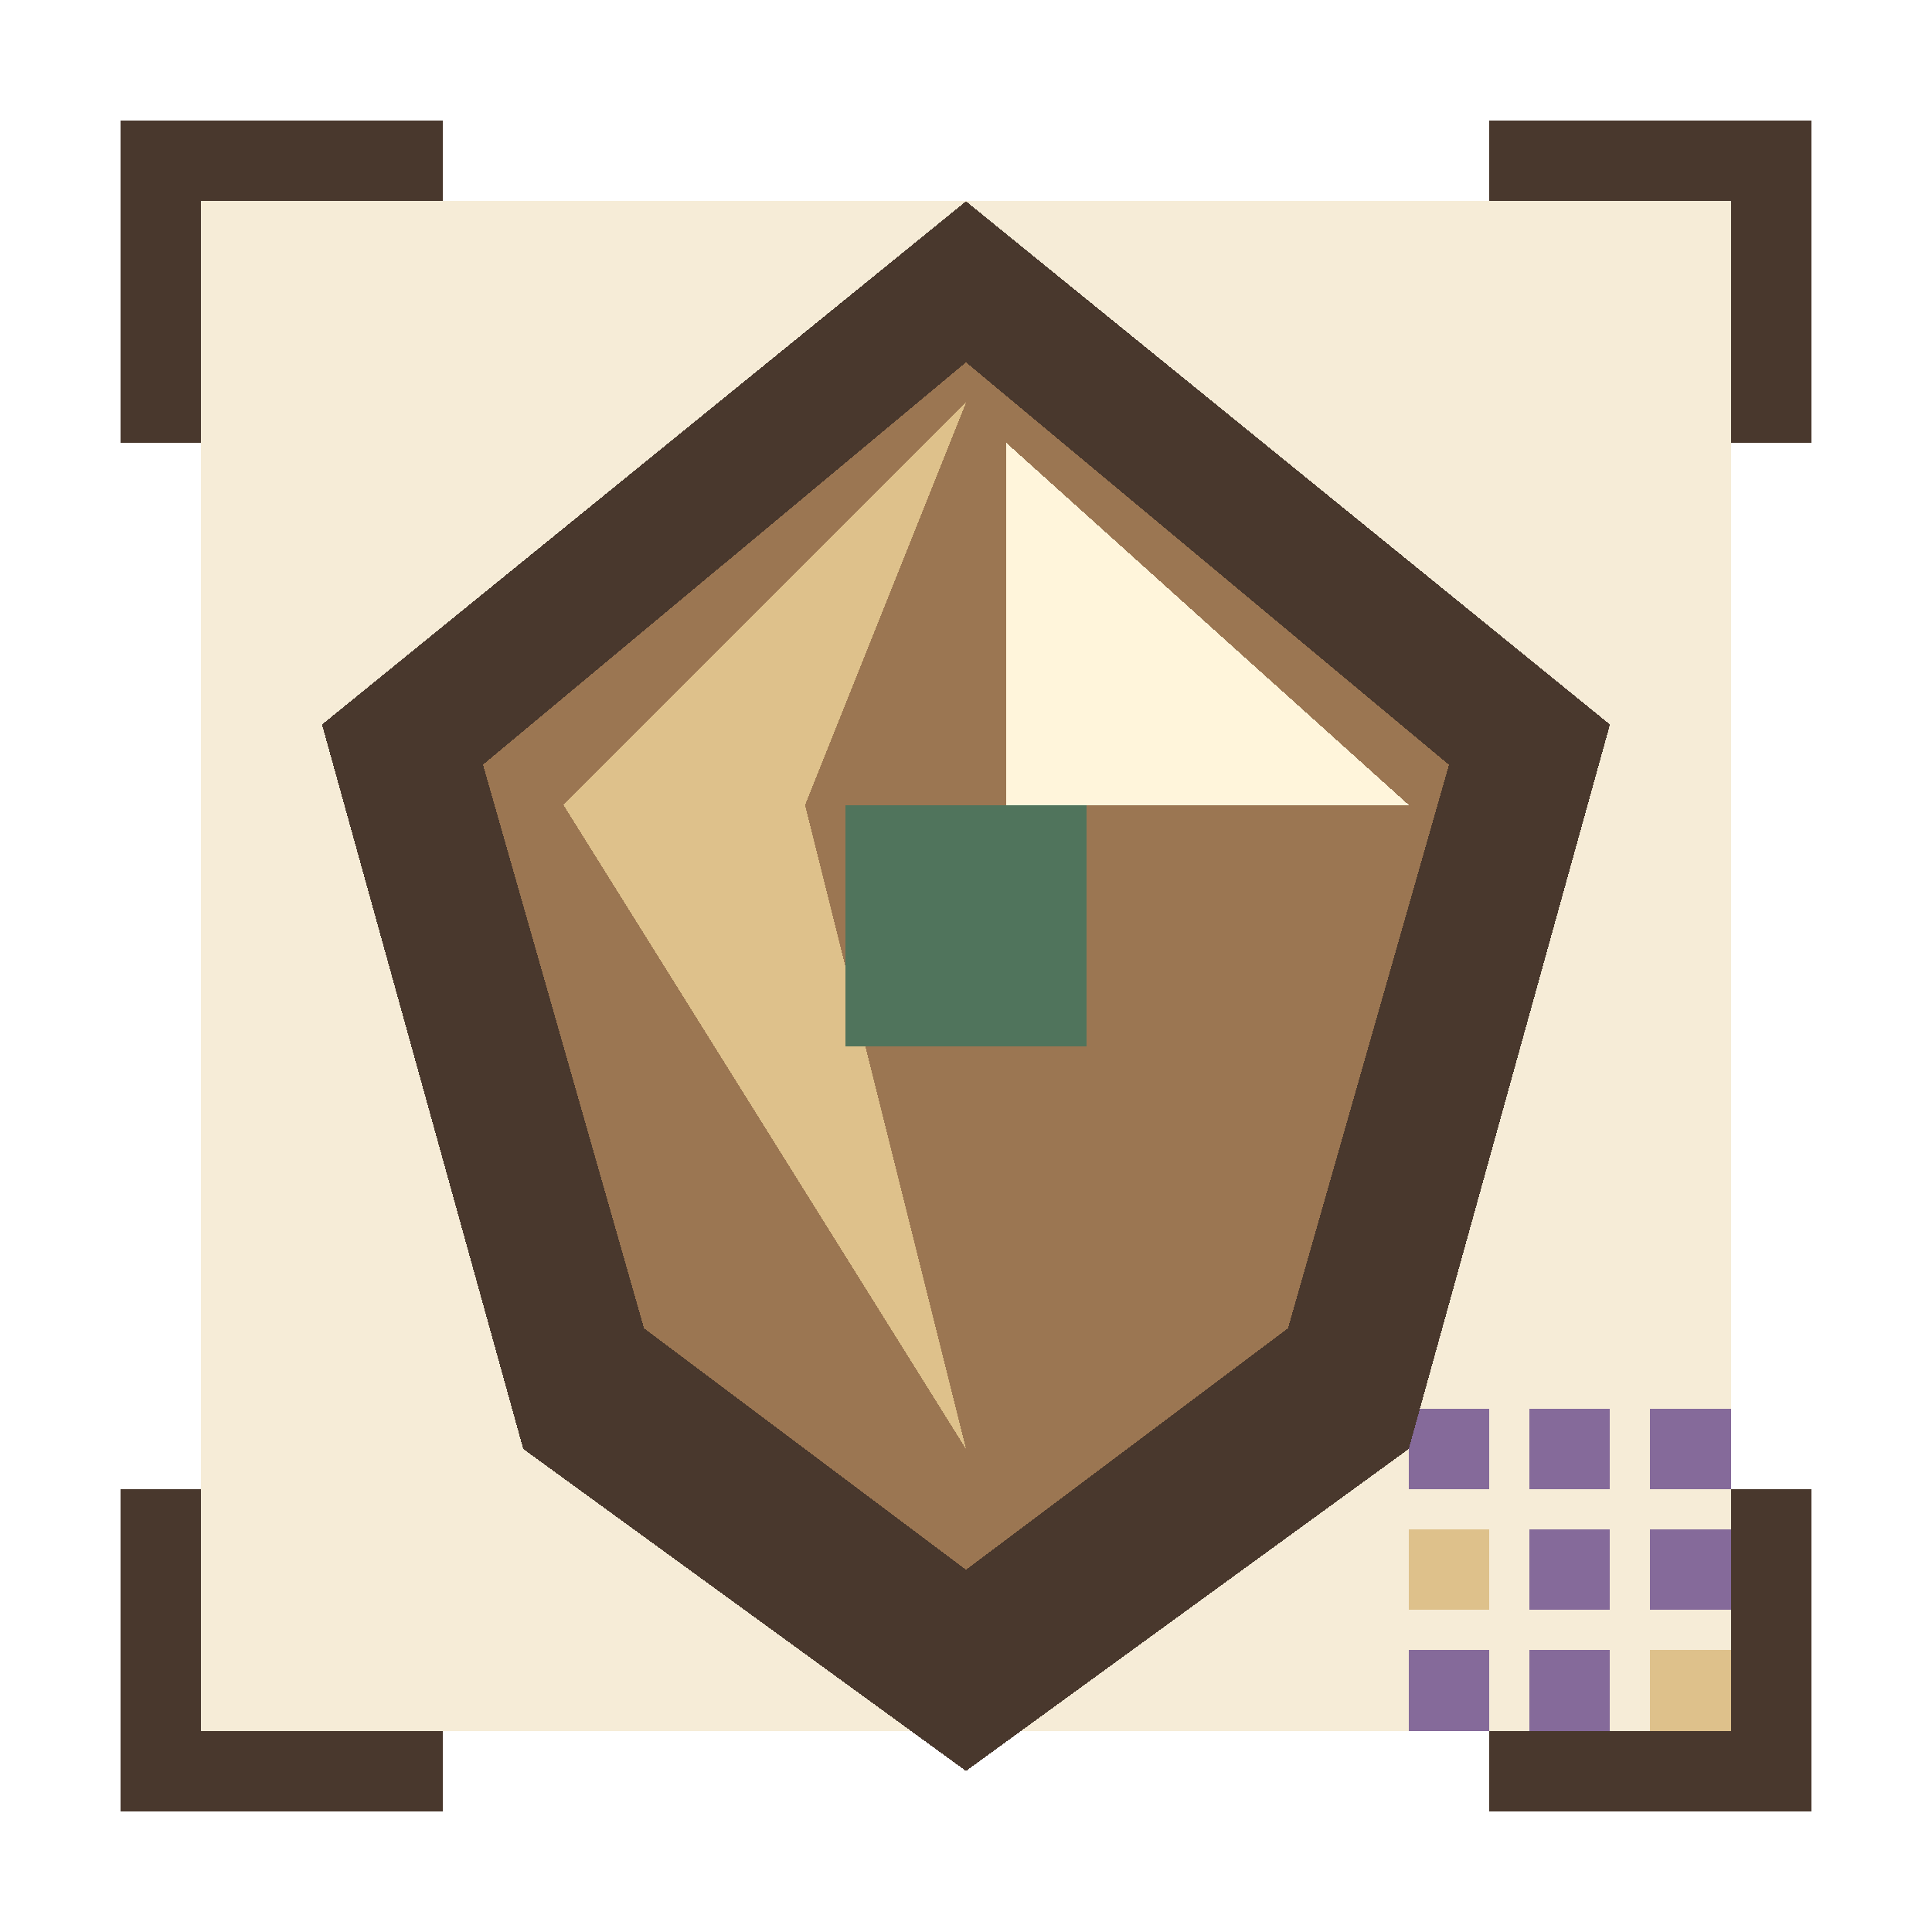
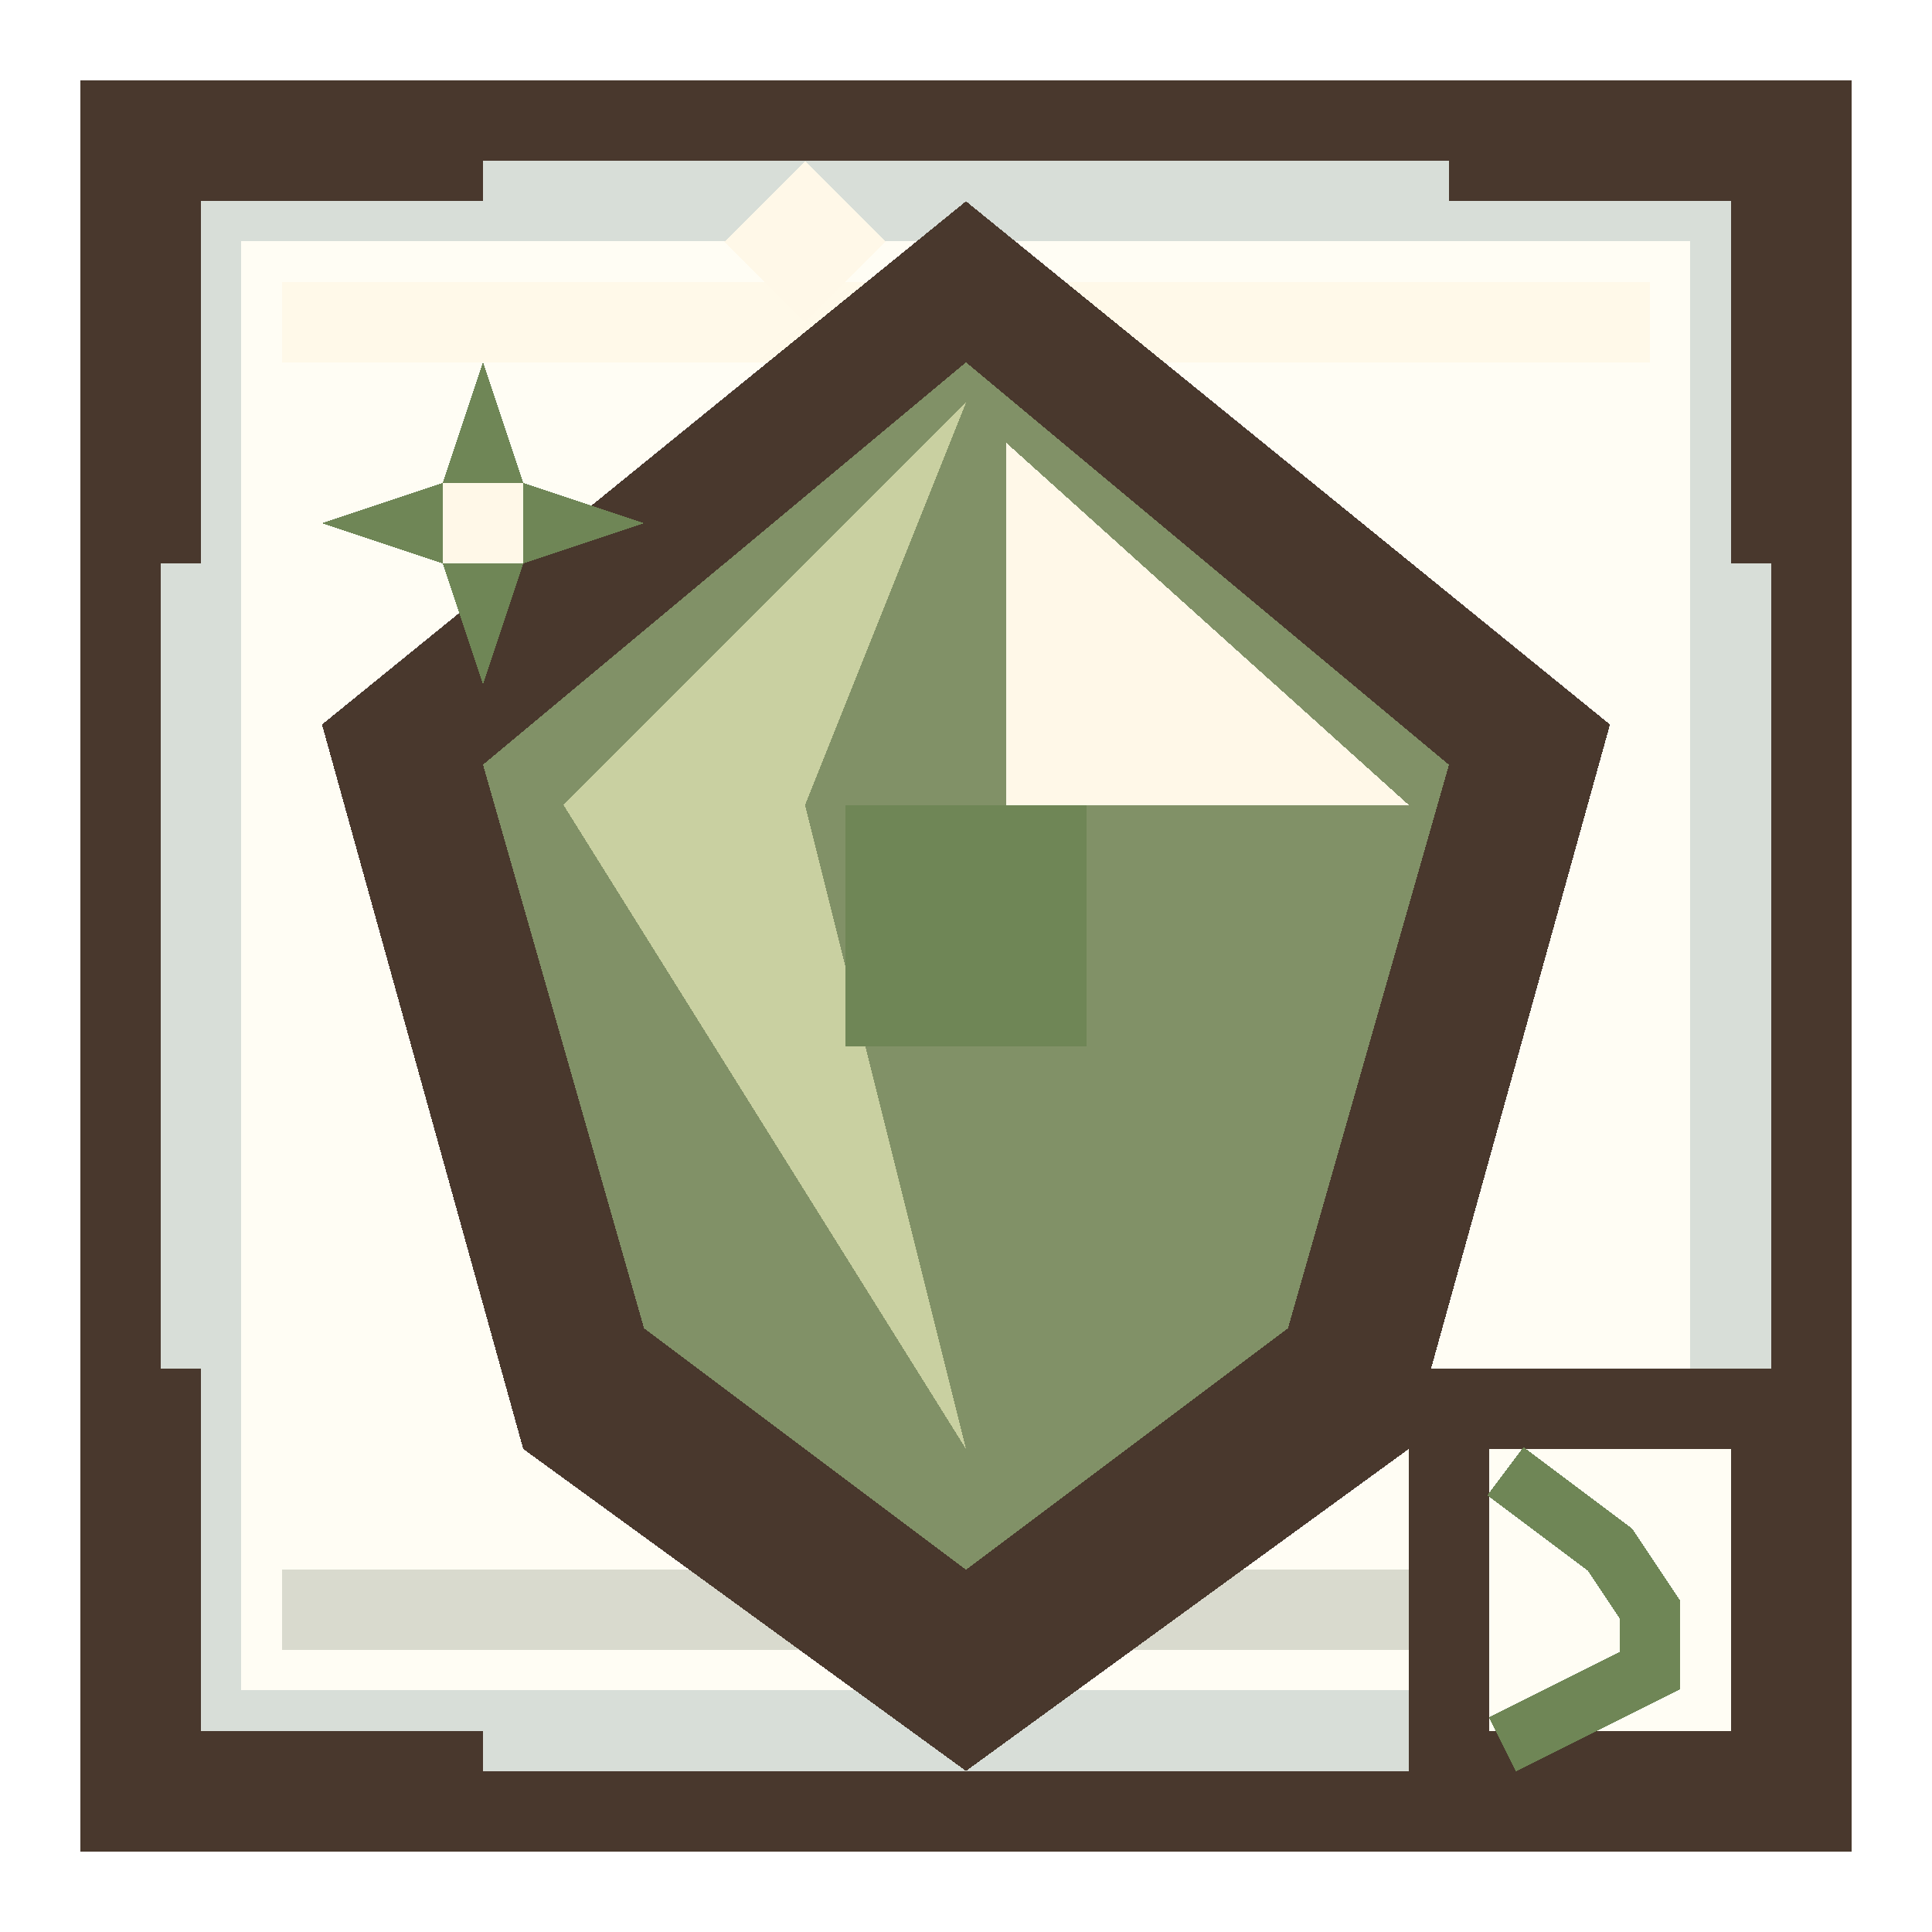
<svg xmlns="http://www.w3.org/2000/svg" viewBox="0 0 48 48" width="48" height="48" role="img" aria-label="새싹 문장석" shape-rendering="crispEdges">
-   <rect x="5" y="5" width="38" height="38" fill="#f3e6c9" opacity=".74" />
-   <rect x="3" y="3" width="8" height="2" fill="#49382d" />
-   <rect x="3" y="5" width="2" height="6" fill="#49382d" />
-   <rect x="37" y="3" width="8" height="2" fill="#49382d" />
-   <rect x="43" y="5" width="2" height="6" fill="#49382d" />
-   <rect x="3" y="43" width="8" height="2" fill="#49382d" />
-   <rect x="3" y="37" width="2" height="6" fill="#49382d" />
-   <rect x="37" y="43" width="8" height="2" fill="#49382d" />
-   <rect x="43" y="37" width="2" height="6" fill="#49382d" />
-   <rect x="35" y="35" width="2" height="2" fill="#856a9a" />
-   <rect x="38" y="35" width="2" height="2" fill="#856a9a" />
-   <rect x="41" y="35" width="2" height="2" fill="#856a9a" />
-   <rect x="35" y="38" width="2" height="2" fill="#dec18b" />
-   <rect x="38" y="38" width="2" height="2" fill="#856a9a" />
-   <rect x="41" y="38" width="2" height="2" fill="#856a9a" />
-   <rect x="35" y="41" width="2" height="2" fill="#856a9a" />
-   <rect x="38" y="41" width="2" height="2" fill="#856a9a" />
-   <rect x="41" y="41" width="2" height="2" fill="#dec18b" />
+   <rect x="2" y="2" width="44" height="44" fill="#49382d" />
+   <rect x="4" y="4" width="40" height="40" fill="#d8ded8" />
+   <rect x="6" y="6" width="36" height="36" fill="#fffdf4" />
+   <rect x="2" y="2" width="10" height="3" fill="#49382d" />
+   <rect x="2" y="5" width="3" height="9" fill="#49382d" />
+   <rect x="36" y="2" width="10" height="3" fill="#49382d" />
+   <rect x="43" y="5" width="3" height="9" fill="#49382d" />
+   <rect x="2" y="43" width="10" height="3" fill="#49382d" />
+   <rect x="2" y="34" width="3" height="9" fill="#49382d" />
+   <rect x="36" y="43" width="10" height="3" fill="#49382d" />
+   <rect x="43" y="34" width="3" height="9" fill="#49382d" />
+   <rect x="7" y="7" width="34" height="2" fill="#fff8e8" opacity=".85" />
+   <rect x="7" y="39" width="34" height="2" fill="#536047" opacity=".22" />
+   <polygon points="20,4 22,6 20,8 18,6" fill="#fff8e8" />
  <g>
    <polygon points="24,5 40,18 35,36 24,44 13,36 8,18" fill="#49382d" />
-     <polygon points="24,9 36,19 32,33 24,39 16,33 12,19" fill="#9b7652" />
-     <polygon points="24,10 20,20 24,36 14,20" fill="#dec18b" />
-     <polygon points="25,11 35,20 25,20" fill="#fff5db" />
-     <rect x="21" y="20" width="6" height="6" fill="#50745c" />
+     <polygon points="24,9 36,19 32,33 24,39 16,33 12,19" fill="#819167" />
+     <polygon points="24,10 20,20 24,36 14,20" fill="#c9d0a1" />
+     <polygon points="25,11 35,20 25,20" fill="#fff8e8" />
+     <rect x="21" y="20" width="6" height="6" fill="#6f8656" />
  </g>
+   <polygon points="12,9 13,12 16,13 13,14 12,17 11,14 8,13 11,12" fill="#6f8656" />
+   <rect x="11" y="12" width="2" height="2" fill="#fff8e8" />
+   <rect x="35" y="34" width="10" height="11" fill="#49382d" />
+   <rect x="37" y="36" width="6" height="7" fill="#fffdf4" />
+   <path d="M38,37L40,38.5L41,40L41,41.5L38,43" fill="none" stroke="#6f8656" stroke-width="1.5" stroke-linecap="square" stroke-linejoin="miter" />
</svg>
